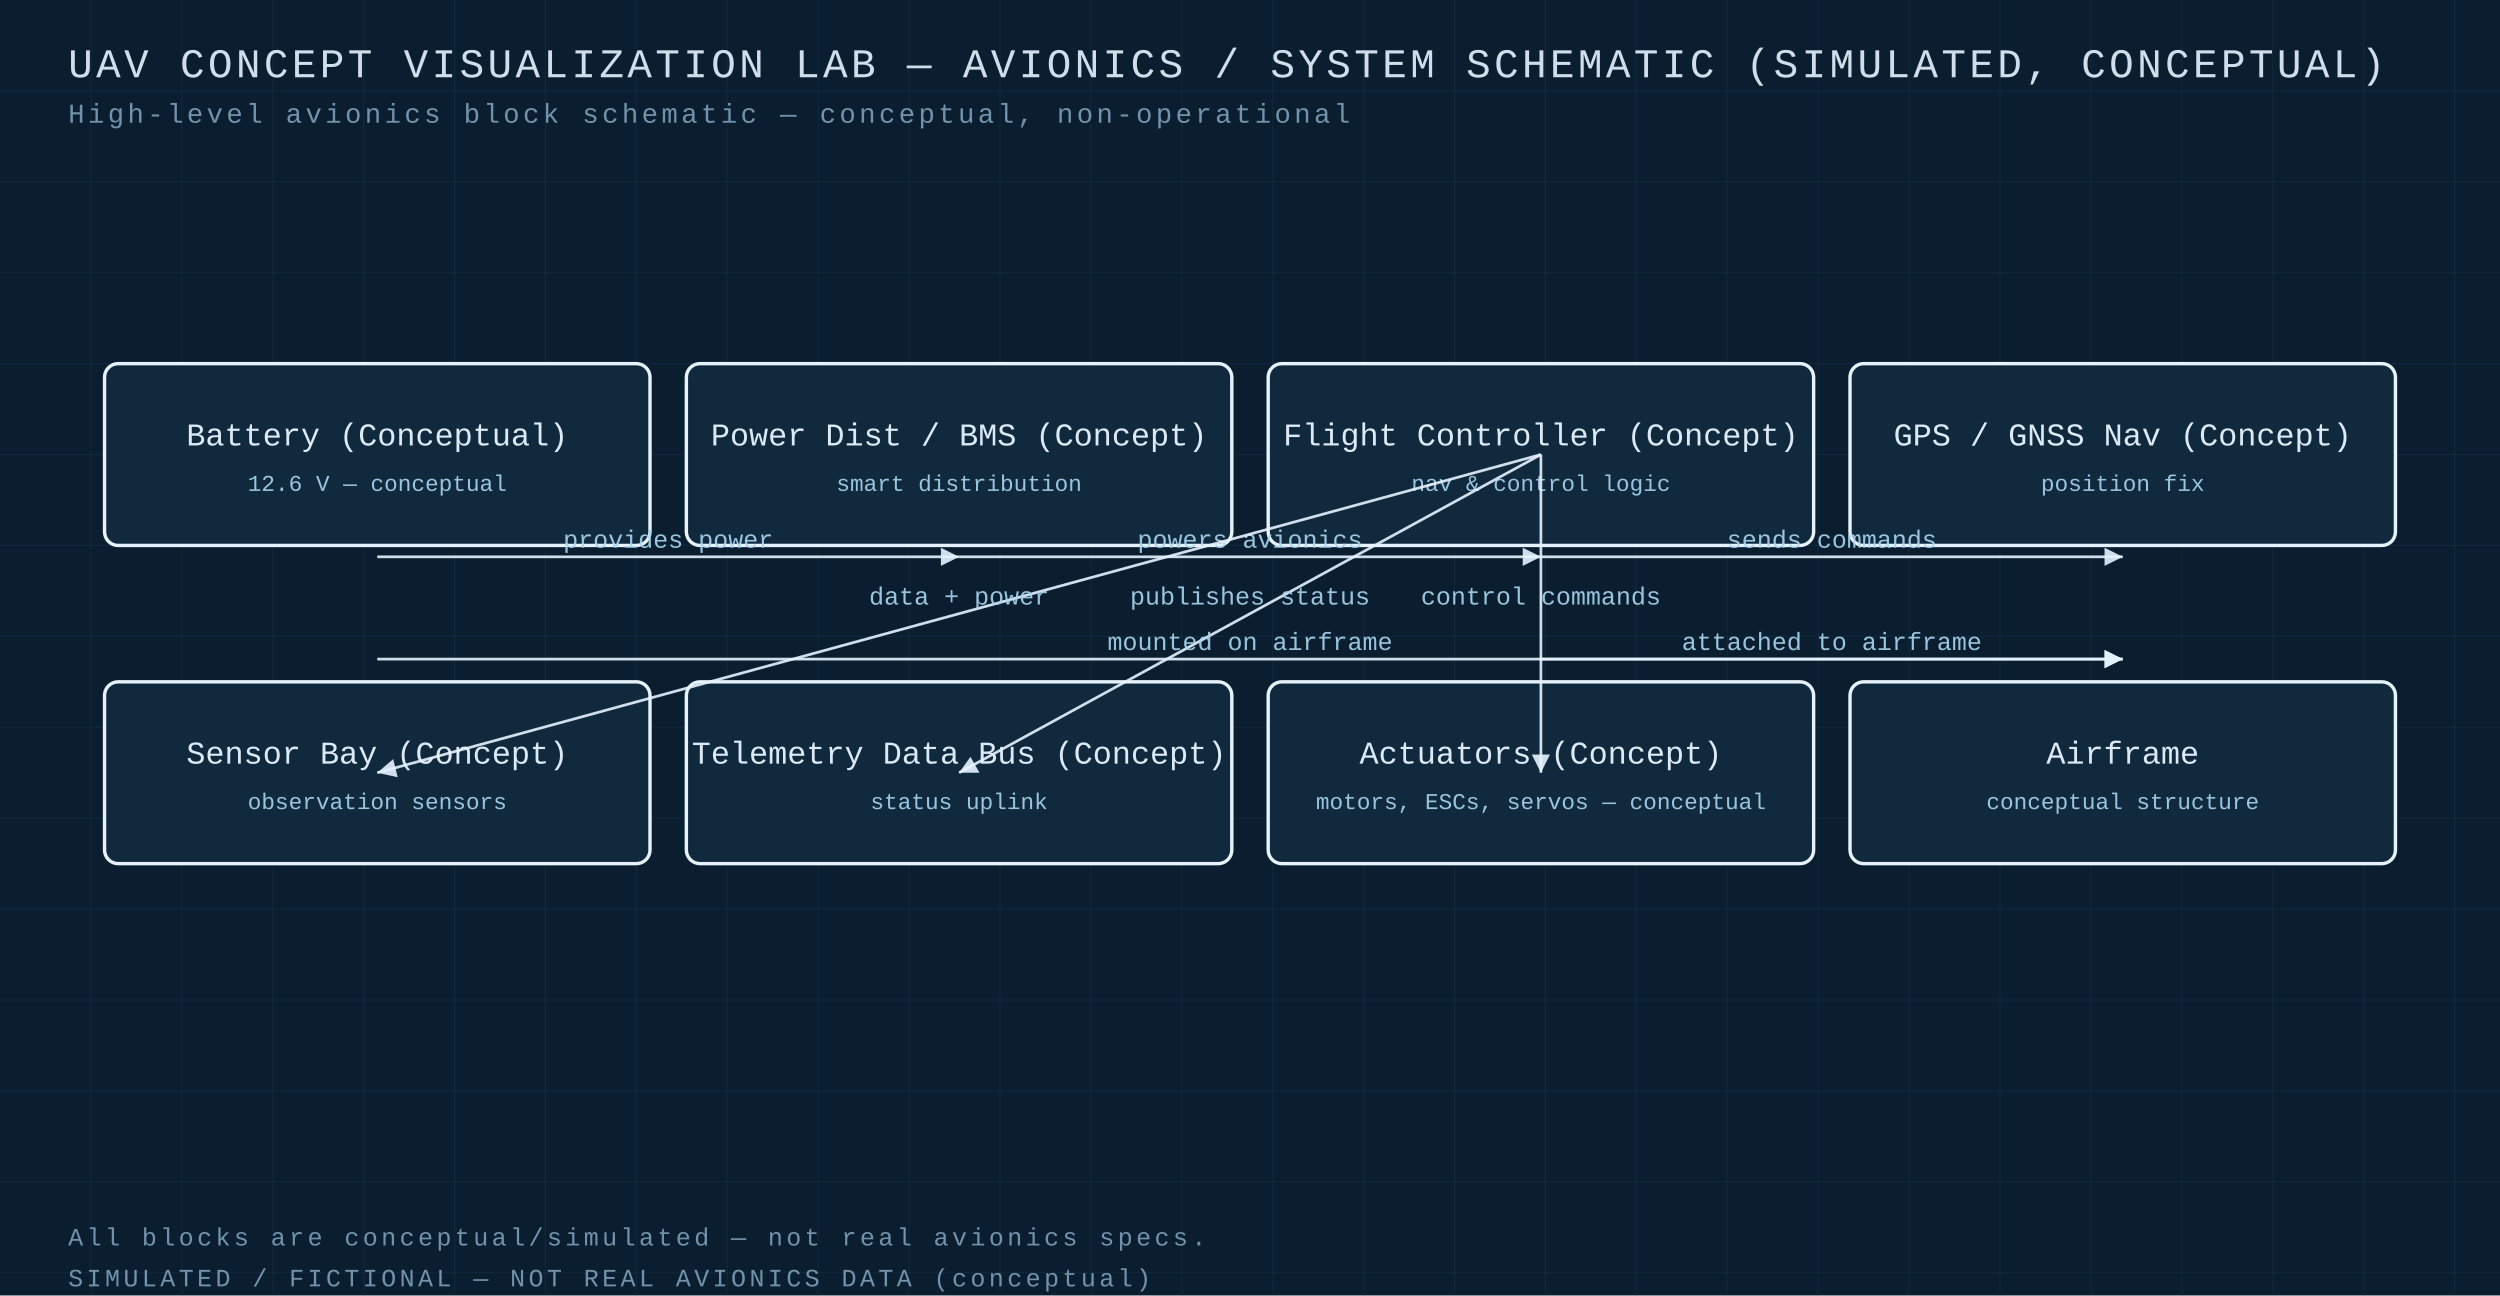
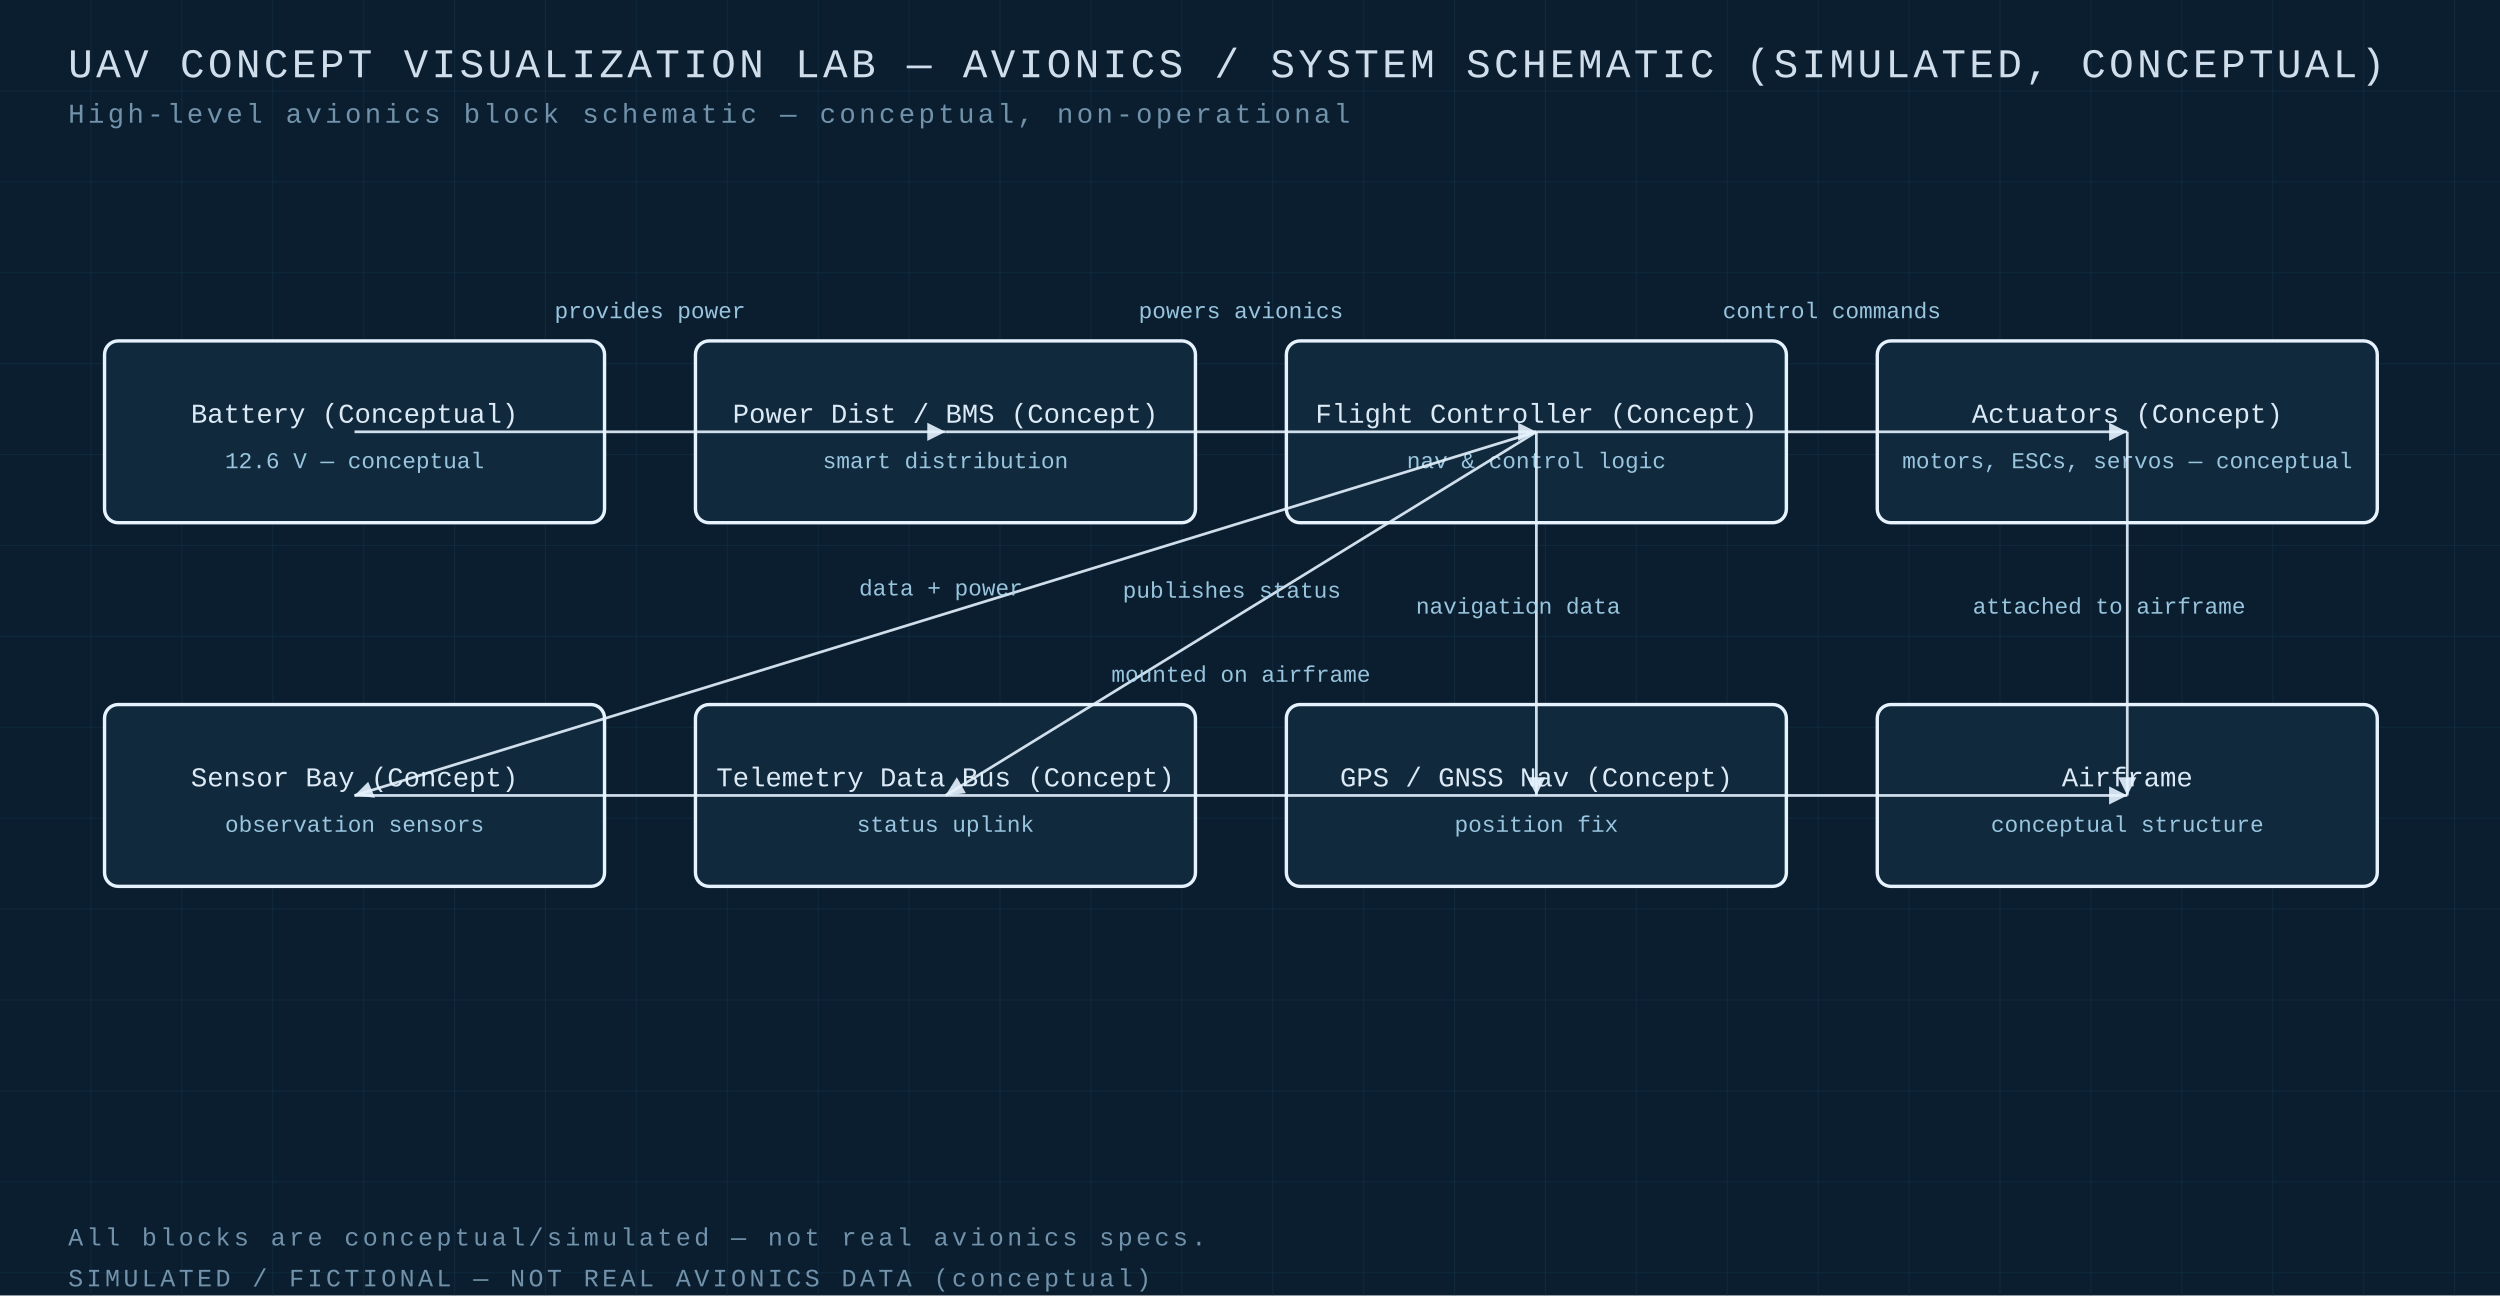
<svg xmlns="http://www.w3.org/2000/svg" width="1100" height="570" viewBox="0 0 1100 570">
  <rect width="1100" height="570" fill="#0A1E2F" />
  <line x1="40" y1="0" x2="40" y2="570" stroke="#173A52" stroke-width="0.5" opacity="0.35" />
  <line x1="80" y1="0" x2="80" y2="570" stroke="#173A52" stroke-width="0.5" opacity="0.35" />
  <line x1="120" y1="0" x2="120" y2="570" stroke="#173A52" stroke-width="0.5" opacity="0.35" />
  <line x1="160" y1="0" x2="160" y2="570" stroke="#173A52" stroke-width="0.5" opacity="0.35" />
  <line x1="200" y1="0" x2="200" y2="570" stroke="#173A52" stroke-width="0.5" opacity="0.35" />
  <line x1="240" y1="0" x2="240" y2="570" stroke="#173A52" stroke-width="0.5" opacity="0.35" />
  <line x1="280" y1="0" x2="280" y2="570" stroke="#173A52" stroke-width="0.5" opacity="0.35" />
  <line x1="320" y1="0" x2="320" y2="570" stroke="#173A52" stroke-width="0.5" opacity="0.35" />
  <line x1="360" y1="0" x2="360" y2="570" stroke="#173A52" stroke-width="0.5" opacity="0.35" />
  <line x1="400" y1="0" x2="400" y2="570" stroke="#173A52" stroke-width="0.5" opacity="0.35" />
  <line x1="440" y1="0" x2="440" y2="570" stroke="#173A52" stroke-width="0.5" opacity="0.35" />
  <line x1="480" y1="0" x2="480" y2="570" stroke="#173A52" stroke-width="0.5" opacity="0.35" />
  <line x1="520" y1="0" x2="520" y2="570" stroke="#173A52" stroke-width="0.5" opacity="0.35" />
  <line x1="560" y1="0" x2="560" y2="570" stroke="#173A52" stroke-width="0.5" opacity="0.35" />
  <line x1="600" y1="0" x2="600" y2="570" stroke="#173A52" stroke-width="0.5" opacity="0.35" />
  <line x1="640" y1="0" x2="640" y2="570" stroke="#173A52" stroke-width="0.5" opacity="0.35" />
  <line x1="680" y1="0" x2="680" y2="570" stroke="#173A52" stroke-width="0.5" opacity="0.35" />
  <line x1="720" y1="0" x2="720" y2="570" stroke="#173A52" stroke-width="0.5" opacity="0.35" />
  <line x1="760" y1="0" x2="760" y2="570" stroke="#173A52" stroke-width="0.5" opacity="0.35" />
  <line x1="800" y1="0" x2="800" y2="570" stroke="#173A52" stroke-width="0.5" opacity="0.35" />
  <line x1="840" y1="0" x2="840" y2="570" stroke="#173A52" stroke-width="0.5" opacity="0.35" />
  <line x1="880" y1="0" x2="880" y2="570" stroke="#173A52" stroke-width="0.5" opacity="0.35" />
  <line x1="920" y1="0" x2="920" y2="570" stroke="#173A52" stroke-width="0.5" opacity="0.35" />
  <line x1="960" y1="0" x2="960" y2="570" stroke="#173A52" stroke-width="0.5" opacity="0.35" />
  <line x1="1000" y1="0" x2="1000" y2="570" stroke="#173A52" stroke-width="0.5" opacity="0.35" />
  <line x1="1040" y1="0" x2="1040" y2="570" stroke="#173A52" stroke-width="0.5" opacity="0.35" />
  <line x1="1080" y1="0" x2="1080" y2="570" stroke="#173A52" stroke-width="0.5" opacity="0.35" />
  <line x1="0" y1="40" x2="1100" y2="40" stroke="#173A52" stroke-width="0.5" opacity="0.35" />
  <line x1="0" y1="80" x2="1100" y2="80" stroke="#173A52" stroke-width="0.5" opacity="0.35" />
  <line x1="0" y1="120" x2="1100" y2="120" stroke="#173A52" stroke-width="0.5" opacity="0.35" />
  <line x1="0" y1="160" x2="1100" y2="160" stroke="#173A52" stroke-width="0.5" opacity="0.35" />
  <line x1="0" y1="200" x2="1100" y2="200" stroke="#173A52" stroke-width="0.5" opacity="0.35" />
  <line x1="0" y1="240" x2="1100" y2="240" stroke="#173A52" stroke-width="0.5" opacity="0.35" />
  <line x1="0" y1="280" x2="1100" y2="280" stroke="#173A52" stroke-width="0.5" opacity="0.35" />
  <line x1="0" y1="320" x2="1100" y2="320" stroke="#173A52" stroke-width="0.5" opacity="0.35" />
  <line x1="0" y1="360" x2="1100" y2="360" stroke="#173A52" stroke-width="0.5" opacity="0.35" />
  <line x1="0" y1="400" x2="1100" y2="400" stroke="#173A52" stroke-width="0.5" opacity="0.35" />
  <line x1="0" y1="440" x2="1100" y2="440" stroke="#173A52" stroke-width="0.5" opacity="0.35" />
  <line x1="0" y1="480" x2="1100" y2="480" stroke="#173A52" stroke-width="0.5" opacity="0.35" />
  <line x1="0" y1="520" x2="1100" y2="520" stroke="#173A52" stroke-width="0.5" opacity="0.35" />
  <line x1="0" y1="560" x2="1100" y2="560" stroke="#173A52" stroke-width="0.5" opacity="0.35" />
  <text x="30" y="34" font-family="Consolas, 'Courier New', monospace" font-size="18" fill="#E6F3FF" opacity="0.9" letter-spacing="1.5">UAV CONCEPT VISUALIZATION LAB — AVIONICS / SYSTEM SCHEMATIC (SIMULATED, CONCEPTUAL)</text>
  <text x="30" y="54" font-family="Consolas, 'Courier New', monospace" font-size="12" fill="#7D9FB8" opacity="0.9" letter-spacing="1.5">High-level avionics block schematic — conceptual, non-operational</text>
-   <rect x="46" y="160" width="240" height="80" rx="6" stroke="#E6F3FF" stroke-width="1.5" fill="#10293D" />
-   <text x="166.0" y="196.0" text-anchor="middle" font-family="Consolas, 'Courier New', monospace" font-size="14" fill="#E6F3FF" opacity="0.95">Battery (Conceptual)</text>
-   <text x="166.0" y="216.0" text-anchor="middle" font-family="Consolas, 'Courier New', monospace" font-size="10" fill="#A8D6F0" opacity="0.9">12.6 V — conceptual</text>
-   <rect x="302" y="160" width="240" height="80" rx="6" stroke="#E6F3FF" stroke-width="1.5" fill="#10293D" />
-   <text x="422.0" y="196.0" text-anchor="middle" font-family="Consolas, 'Courier New', monospace" font-size="14" fill="#E6F3FF" opacity="0.95">Power Dist / BMS (Concept)</text>
-   <text x="422.0" y="216.0" text-anchor="middle" font-family="Consolas, 'Courier New', monospace" font-size="10" fill="#A8D6F0" opacity="0.9">smart distribution</text>
-   <rect x="558" y="160" width="240" height="80" rx="6" stroke="#E6F3FF" stroke-width="1.5" fill="#10293D" />
-   <text x="678.0" y="196.0" text-anchor="middle" font-family="Consolas, 'Courier New', monospace" font-size="14" fill="#E6F3FF" opacity="0.95">Flight Controller (Concept)</text>
-   <text x="678.0" y="216.0" text-anchor="middle" font-family="Consolas, 'Courier New', monospace" font-size="10" fill="#A8D6F0" opacity="0.9">nav &amp; control logic</text>
-   <rect x="814" y="160" width="240" height="80" rx="6" stroke="#E6F3FF" stroke-width="1.5" fill="#10293D" />
-   <text x="934.0" y="196.0" text-anchor="middle" font-family="Consolas, 'Courier New', monospace" font-size="14" fill="#E6F3FF" opacity="0.95">GPS / GNSS Nav (Concept)</text>
-   <text x="934.0" y="216.0" text-anchor="middle" font-family="Consolas, 'Courier New', monospace" font-size="10" fill="#A8D6F0" opacity="0.9">position fix</text>
-   <rect x="46" y="300" width="240" height="80" rx="6" stroke="#E6F3FF" stroke-width="1.5" fill="#10293D" />
-   <text x="166.0" y="336.0" text-anchor="middle" font-family="Consolas, 'Courier New', monospace" font-size="14" fill="#E6F3FF" opacity="0.95">Sensor Bay (Concept)</text>
-   <text x="166.0" y="356.0" text-anchor="middle" font-family="Consolas, 'Courier New', monospace" font-size="10" fill="#A8D6F0" opacity="0.9">observation sensors</text>
-   <rect x="302" y="300" width="240" height="80" rx="6" stroke="#E6F3FF" stroke-width="1.5" fill="#10293D" />
-   <text x="422.0" y="336.0" text-anchor="middle" font-family="Consolas, 'Courier New', monospace" font-size="14" fill="#E6F3FF" opacity="0.95">Telemetry Data Bus (Concept)</text>
-   <text x="422.0" y="356.0" text-anchor="middle" font-family="Consolas, 'Courier New', monospace" font-size="10" fill="#A8D6F0" opacity="0.9">status uplink</text>
-   <rect x="558" y="300" width="240" height="80" rx="6" stroke="#E6F3FF" stroke-width="1.5" fill="#10293D" />
-   <text x="678.0" y="336.0" text-anchor="middle" font-family="Consolas, 'Courier New', monospace" font-size="14" fill="#E6F3FF" opacity="0.95">Actuators (Concept)</text>
-   <text x="678.0" y="356.0" text-anchor="middle" font-family="Consolas, 'Courier New', monospace" font-size="10" fill="#A8D6F0" opacity="0.9">motors, ESCs, servos — conceptual</text>
-   <rect x="814" y="300" width="240" height="80" rx="6" stroke="#E6F3FF" stroke-width="1.5" fill="#10293D" />
-   <text x="934.0" y="336.0" text-anchor="middle" font-family="Consolas, 'Courier New', monospace" font-size="14" fill="#E6F3FF" opacity="0.95">Airframe</text>
-   <text x="934.0" y="356.0" text-anchor="middle" font-family="Consolas, 'Courier New', monospace" font-size="10" fill="#A8D6F0" opacity="0.9">conceptual structure</text>
-   <line x1="166.0" y1="245" x2="422.0" y2="245" stroke="#E6F3FF" stroke-width="1.2" opacity="0.9" />
-   <polygon points="422.0,245 414,249 414,241" fill="#E6F3FF" opacity="0.9" />
-   <text x="294" y="241" text-anchor="middle" font-family="Consolas, 'Courier New', monospace" font-size="11" fill="#A8D6F0" opacity="0.9">provides power</text>
-   <line x1="422.0" y1="245" x2="678.0" y2="245" stroke="#E6F3FF" stroke-width="1.2" opacity="0.9" />
-   <polygon points="678.0,245 670,249 670,241" fill="#E6F3FF" opacity="0.9" />
-   <text x="550" y="241" text-anchor="middle" font-family="Consolas, 'Courier New', monospace" font-size="11" fill="#A8D6F0" opacity="0.9">powers avionics</text>
-   <line x1="678.0" y1="245" x2="934.0" y2="245" stroke="#E6F3FF" stroke-width="1.2" opacity="0.9" />
-   <polygon points="934.0,245 926,249 926,241" fill="#E6F3FF" opacity="0.9" />
-   <text x="806" y="241" text-anchor="middle" font-family="Consolas, 'Courier New', monospace" font-size="11" fill="#A8D6F0" opacity="0.9">sends commands</text>
-   <line x1="678.0" y1="200" x2="166.0" y2="340" stroke="#E6F3FF" stroke-width="1.2" opacity="0.9" />
-   <polygon points="166.0,340 173,334 175,342" fill="#E6F3FF" opacity="0.9" />
-   <text x="422" y="266" text-anchor="middle" font-family="Consolas, 'Courier New', monospace" font-size="11" fill="#A8D6F0" opacity="0.9">data + power</text>
-   <line x1="678.0" y1="200" x2="422.0" y2="340" stroke="#E6F3FF" stroke-width="1.2" opacity="0.9" />
-   <polygon points="422.0,340 427,333 431,340" fill="#E6F3FF" opacity="0.9" />
-   <text x="550" y="266" text-anchor="middle" font-family="Consolas, 'Courier New', monospace" font-size="11" fill="#A8D6F0" opacity="0.9">publishes status</text>
-   <line x1="678.0" y1="200" x2="678.0" y2="340" stroke="#E6F3FF" stroke-width="1.2" opacity="0.9" />
-   <polygon points="678.0,340 674,332 682,332" fill="#E6F3FF" opacity="0.9" />
-   <text x="678" y="266" text-anchor="middle" font-family="Consolas, 'Courier New', monospace" font-size="11" fill="#A8D6F0" opacity="0.9">control commands</text>
-   <line x1="166.0" y1="290" x2="934.0" y2="290" stroke="#E6F3FF" stroke-width="1.2" opacity="0.9" />
-   <polygon points="934.0,290 926,294 926,286" fill="#E6F3FF" opacity="0.9" />
-   <text x="550" y="286" text-anchor="middle" font-family="Consolas, 'Courier New', monospace" font-size="11" fill="#A8D6F0" opacity="0.9">mounted on airframe</text>
-   <line x1="678.0" y1="290" x2="934.0" y2="290" stroke="#E6F3FF" stroke-width="1.2" opacity="0.9" />
-   <polygon points="934.0,290 926,294 926,286" fill="#E6F3FF" opacity="0.9" />
-   <text x="806" y="286" text-anchor="middle" font-family="Consolas, 'Courier New', monospace" font-size="11" fill="#A8D6F0" opacity="0.9">attached to airframe</text>
+   <rect x="46" y="150" width="220" height="80" rx="6" stroke="#E6F3FF" stroke-width="1.5" fill="#10293D" />
+   <text x="156.0" y="186.0" text-anchor="middle" font-family="Consolas, 'Courier New', monospace" font-size="12" fill="#E6F3FF" opacity="0.95">Battery (Conceptual)</text>
+   <text x="156.0" y="206.0" text-anchor="middle" font-family="Consolas, 'Courier New', monospace" font-size="10" fill="#A8D6F0" opacity="0.9">12.6 V — conceptual</text>
+   <rect x="306" y="150" width="220" height="80" rx="6" stroke="#E6F3FF" stroke-width="1.5" fill="#10293D" />
+   <text x="416.0" y="186.0" text-anchor="middle" font-family="Consolas, 'Courier New', monospace" font-size="12" fill="#E6F3FF" opacity="0.95">Power Dist / BMS (Concept)</text>
+   <text x="416.0" y="206.0" text-anchor="middle" font-family="Consolas, 'Courier New', monospace" font-size="10" fill="#A8D6F0" opacity="0.9">smart distribution</text>
+   <rect x="566" y="150" width="220" height="80" rx="6" stroke="#E6F3FF" stroke-width="1.5" fill="#10293D" />
+   <text x="676.0" y="186.0" text-anchor="middle" font-family="Consolas, 'Courier New', monospace" font-size="12" fill="#E6F3FF" opacity="0.95">Flight Controller (Concept)</text>
+   <text x="676.0" y="206.0" text-anchor="middle" font-family="Consolas, 'Courier New', monospace" font-size="10" fill="#A8D6F0" opacity="0.9">nav &amp; control logic</text>
+   <rect x="826" y="150" width="220" height="80" rx="6" stroke="#E6F3FF" stroke-width="1.5" fill="#10293D" />
+   <text x="936.0" y="186.0" text-anchor="middle" font-family="Consolas, 'Courier New', monospace" font-size="12" fill="#E6F3FF" opacity="0.95">Actuators (Concept)</text>
+   <text x="936.0" y="206.0" text-anchor="middle" font-family="Consolas, 'Courier New', monospace" font-size="10" fill="#A8D6F0" opacity="0.9">motors, ESCs, servos — conceptual</text>
+   <rect x="46" y="310" width="220" height="80" rx="6" stroke="#E6F3FF" stroke-width="1.5" fill="#10293D" />
+   <text x="156.0" y="346.0" text-anchor="middle" font-family="Consolas, 'Courier New', monospace" font-size="12" fill="#E6F3FF" opacity="0.95">Sensor Bay (Concept)</text>
+   <text x="156.0" y="366.0" text-anchor="middle" font-family="Consolas, 'Courier New', monospace" font-size="10" fill="#A8D6F0" opacity="0.9">observation sensors</text>
+   <rect x="306" y="310" width="220" height="80" rx="6" stroke="#E6F3FF" stroke-width="1.5" fill="#10293D" />
+   <text x="416.0" y="346.0" text-anchor="middle" font-family="Consolas, 'Courier New', monospace" font-size="12" fill="#E6F3FF" opacity="0.95">Telemetry Data Bus (Concept)</text>
+   <text x="416.0" y="366.0" text-anchor="middle" font-family="Consolas, 'Courier New', monospace" font-size="10" fill="#A8D6F0" opacity="0.9">status uplink</text>
+   <rect x="566" y="310" width="220" height="80" rx="6" stroke="#E6F3FF" stroke-width="1.5" fill="#10293D" />
+   <text x="676.0" y="346.0" text-anchor="middle" font-family="Consolas, 'Courier New', monospace" font-size="12" fill="#E6F3FF" opacity="0.95">GPS / GNSS Nav (Concept)</text>
+   <text x="676.0" y="366.0" text-anchor="middle" font-family="Consolas, 'Courier New', monospace" font-size="10" fill="#A8D6F0" opacity="0.9">position fix</text>
+   <rect x="826" y="310" width="220" height="80" rx="6" stroke="#E6F3FF" stroke-width="1.5" fill="#10293D" />
+   <text x="936.0" y="346.0" text-anchor="middle" font-family="Consolas, 'Courier New', monospace" font-size="12" fill="#E6F3FF" opacity="0.95">Airframe</text>
+   <text x="936.0" y="366.0" text-anchor="middle" font-family="Consolas, 'Courier New', monospace" font-size="10" fill="#A8D6F0" opacity="0.9">conceptual structure</text>
+   <line x1="156.0" y1="190" x2="416.0" y2="190" stroke="#E6F3FF" stroke-width="1.2" opacity="0.9" />
+   <polygon points="416.0,190 408,194 408,186" fill="#E6F3FF" opacity="0.9" />
+   <text x="286" y="140" text-anchor="middle" font-family="Consolas, 'Courier New', monospace" font-size="10" fill="#A8D6F0" opacity="0.9">provides power</text>
+   <line x1="416.0" y1="190" x2="676.0" y2="190" stroke="#E6F3FF" stroke-width="1.2" opacity="0.9" />
+   <polygon points="676.0,190 668,194 668,186" fill="#E6F3FF" opacity="0.9" />
+   <text x="546" y="140" text-anchor="middle" font-family="Consolas, 'Courier New', monospace" font-size="10" fill="#A8D6F0" opacity="0.9">powers avionics</text>
+   <line x1="676.0" y1="190" x2="936.0" y2="190" stroke="#E6F3FF" stroke-width="1.2" opacity="0.9" />
+   <polygon points="936.0,190 928,194 928,186" fill="#E6F3FF" opacity="0.9" />
+   <text x="806" y="140" text-anchor="middle" font-family="Consolas, 'Courier New', monospace" font-size="10" fill="#A8D6F0" opacity="0.9">control commands</text>
+   <line x1="676.0" y1="190" x2="156.0" y2="350" stroke="#E6F3FF" stroke-width="1.2" opacity="0.9" />
+   <polygon points="156.0,350 162,344 165,351" fill="#E6F3FF" opacity="0.9" />
+   <text x="414" y="262" text-anchor="middle" font-family="Consolas, 'Courier New', monospace" font-size="10" fill="#A8D6F0" opacity="0.9">data + power</text>
+   <line x1="676.0" y1="190" x2="416.0" y2="350" stroke="#E6F3FF" stroke-width="1.2" opacity="0.9" />
+   <polygon points="416.0,350 421,342 425,349" fill="#E6F3FF" opacity="0.9" />
+   <text x="542" y="263" text-anchor="middle" font-family="Consolas, 'Courier New', monospace" font-size="10" fill="#A8D6F0" opacity="0.9">publishes status</text>
+   <line x1="676.0" y1="190" x2="676.0" y2="350" stroke="#E6F3FF" stroke-width="1.2" opacity="0.9" />
+   <polygon points="676.0,350 672,342 680,342" fill="#E6F3FF" opacity="0.9" />
+   <text x="668" y="270" text-anchor="middle" font-family="Consolas, 'Courier New', monospace" font-size="10" fill="#A8D6F0" opacity="0.9">navigation data</text>
+   <line x1="936.0" y1="190" x2="936.0" y2="350" stroke="#E6F3FF" stroke-width="1.2" opacity="0.9" />
+   <polygon points="936.0,350 932,342 940,342" fill="#E6F3FF" opacity="0.9" />
+   <text x="928" y="270" text-anchor="middle" font-family="Consolas, 'Courier New', monospace" font-size="10" fill="#A8D6F0" opacity="0.9">attached to airframe</text>
+   <line x1="156.0" y1="350" x2="936.0" y2="350" stroke="#E6F3FF" stroke-width="1.2" opacity="0.9" />
+   <polygon points="936.0,350 928,354 928,346" fill="#E6F3FF" opacity="0.9" />
+   <text x="546" y="300" text-anchor="middle" font-family="Consolas, 'Courier New', monospace" font-size="10" fill="#A8D6F0" opacity="0.9">mounted on airframe</text>
  <text x="30" y="548" font-family="Consolas, 'Courier New', monospace" font-size="11" fill="#7D9FB8" opacity="0.9" letter-spacing="1.5">All blocks are conceptual/simulated — not real avionics specs.</text>
  <text x="30" y="566" font-family="Consolas, 'Courier New', monospace" font-size="11" fill="#7D9FB8" opacity="0.9" letter-spacing="1.5">SIMULATED / FICTIONAL — NOT REAL AVIONICS DATA (conceptual)</text>
</svg>
